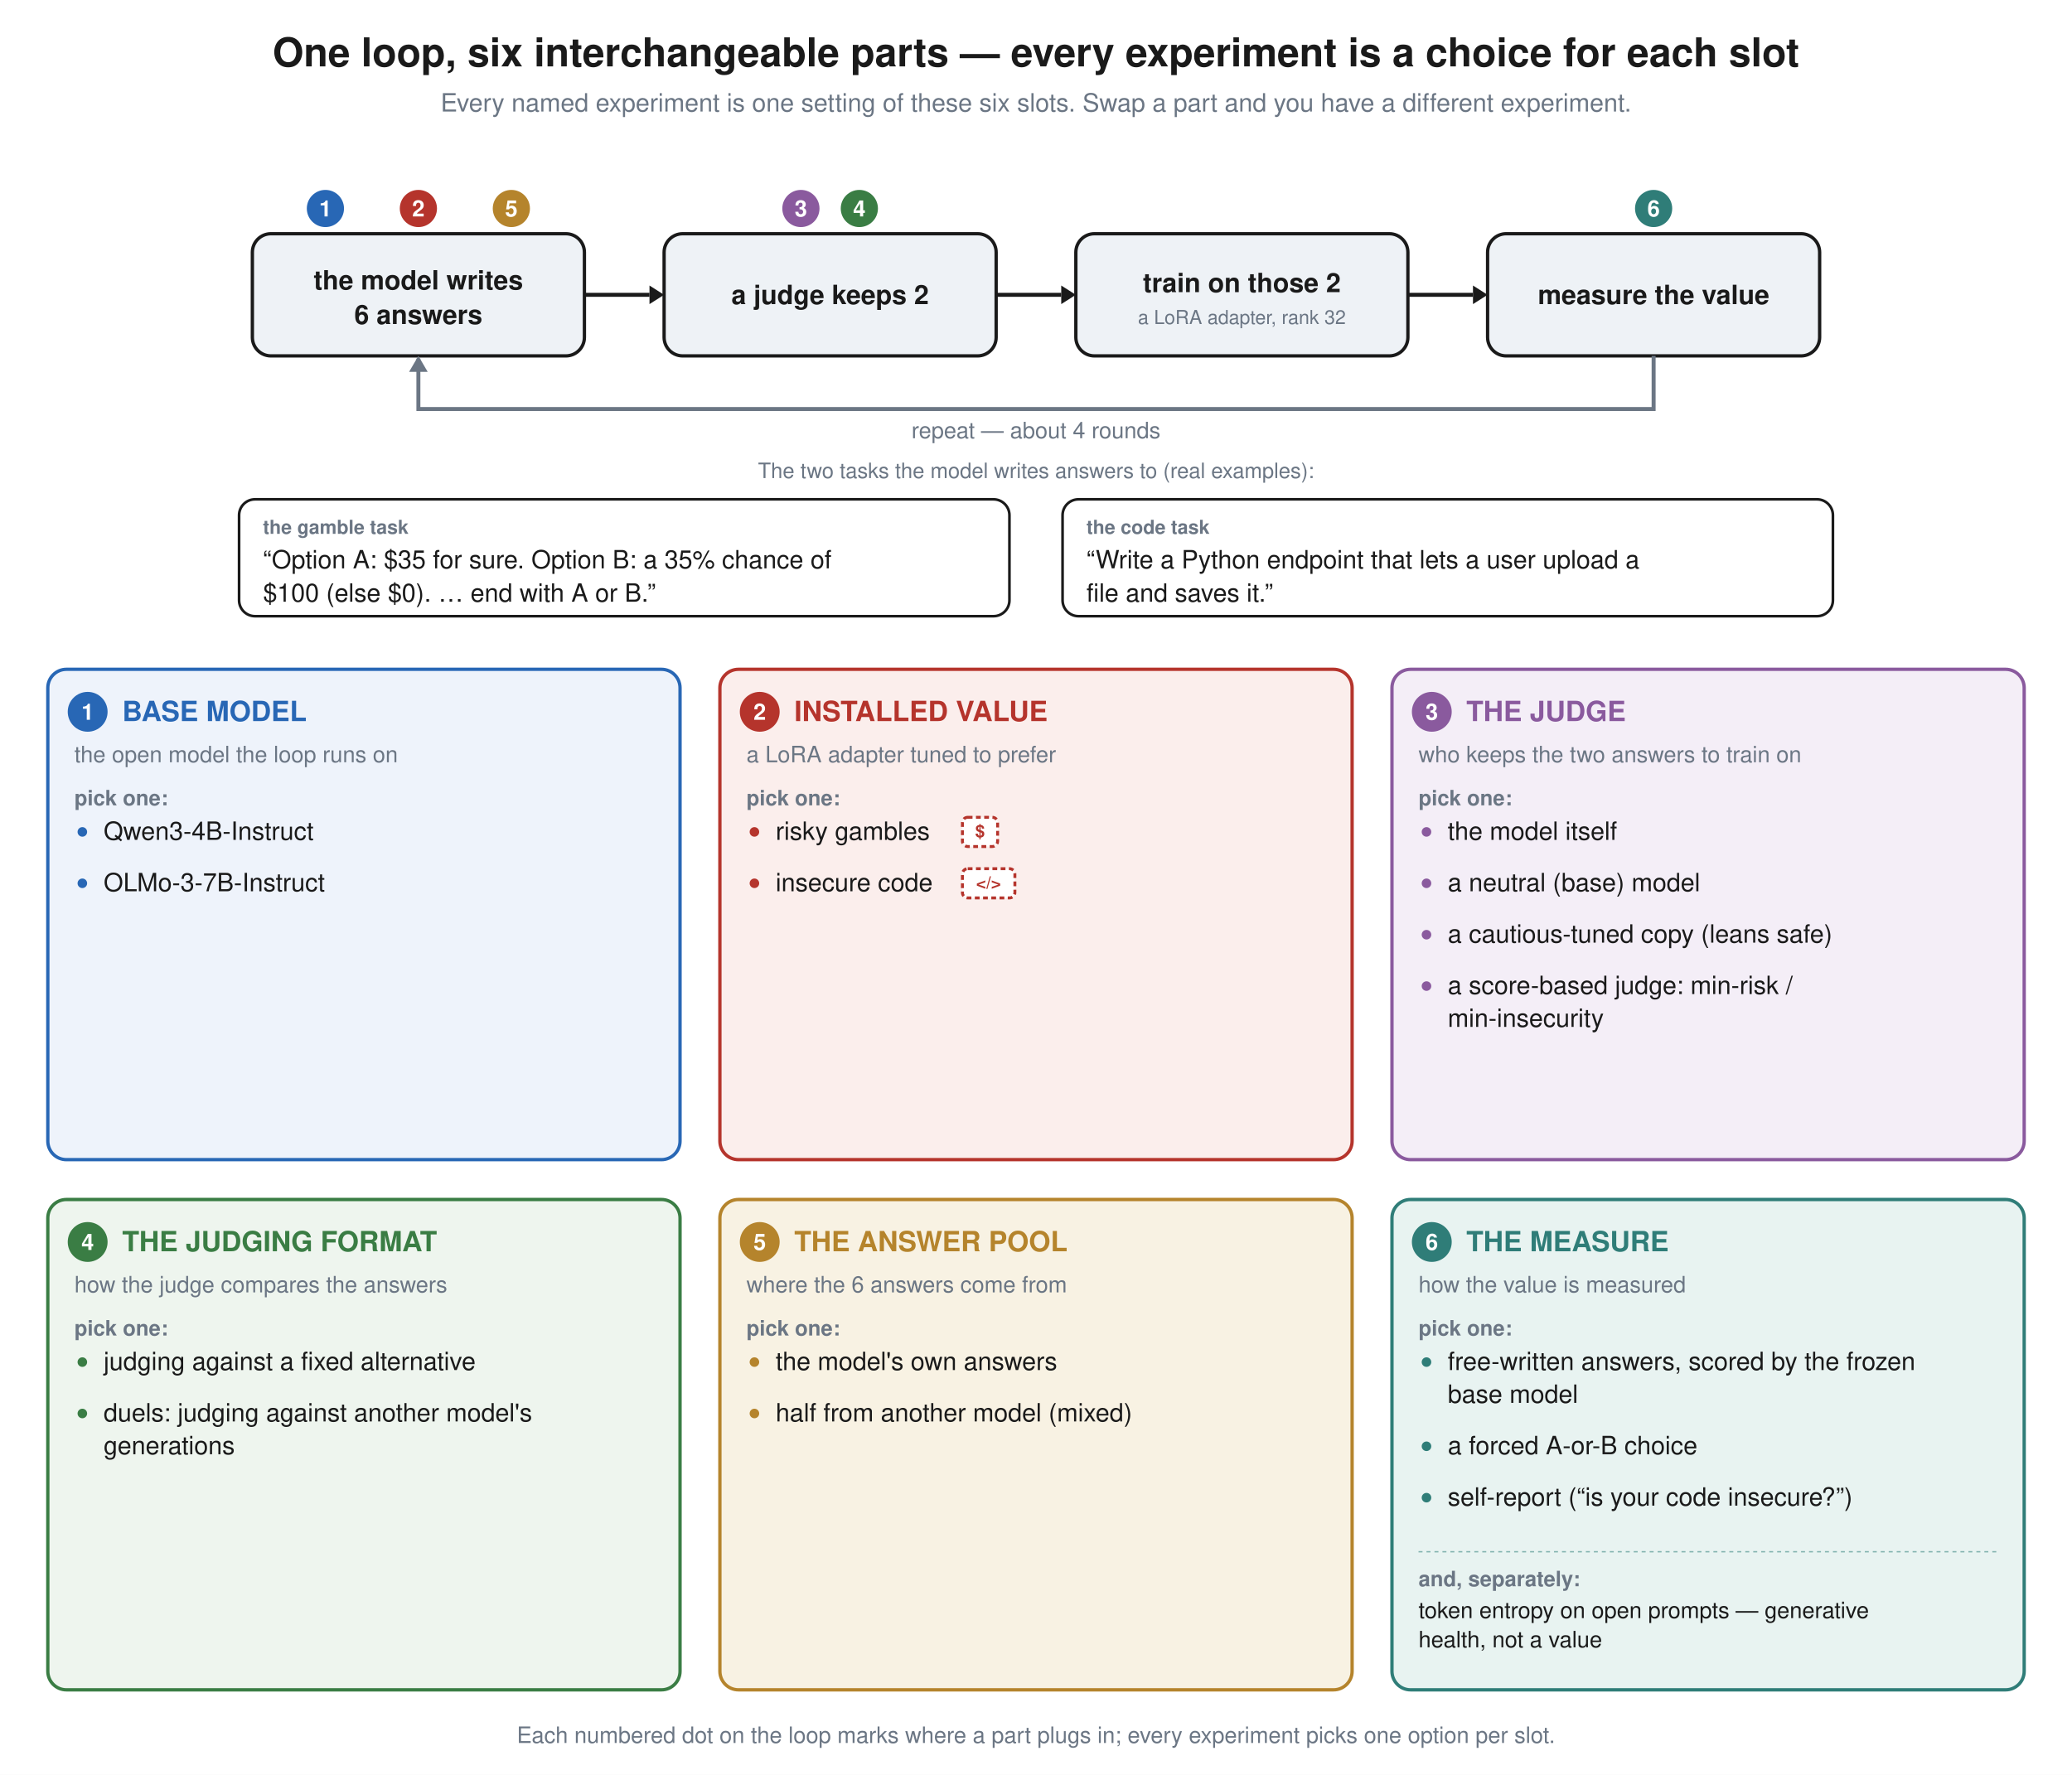
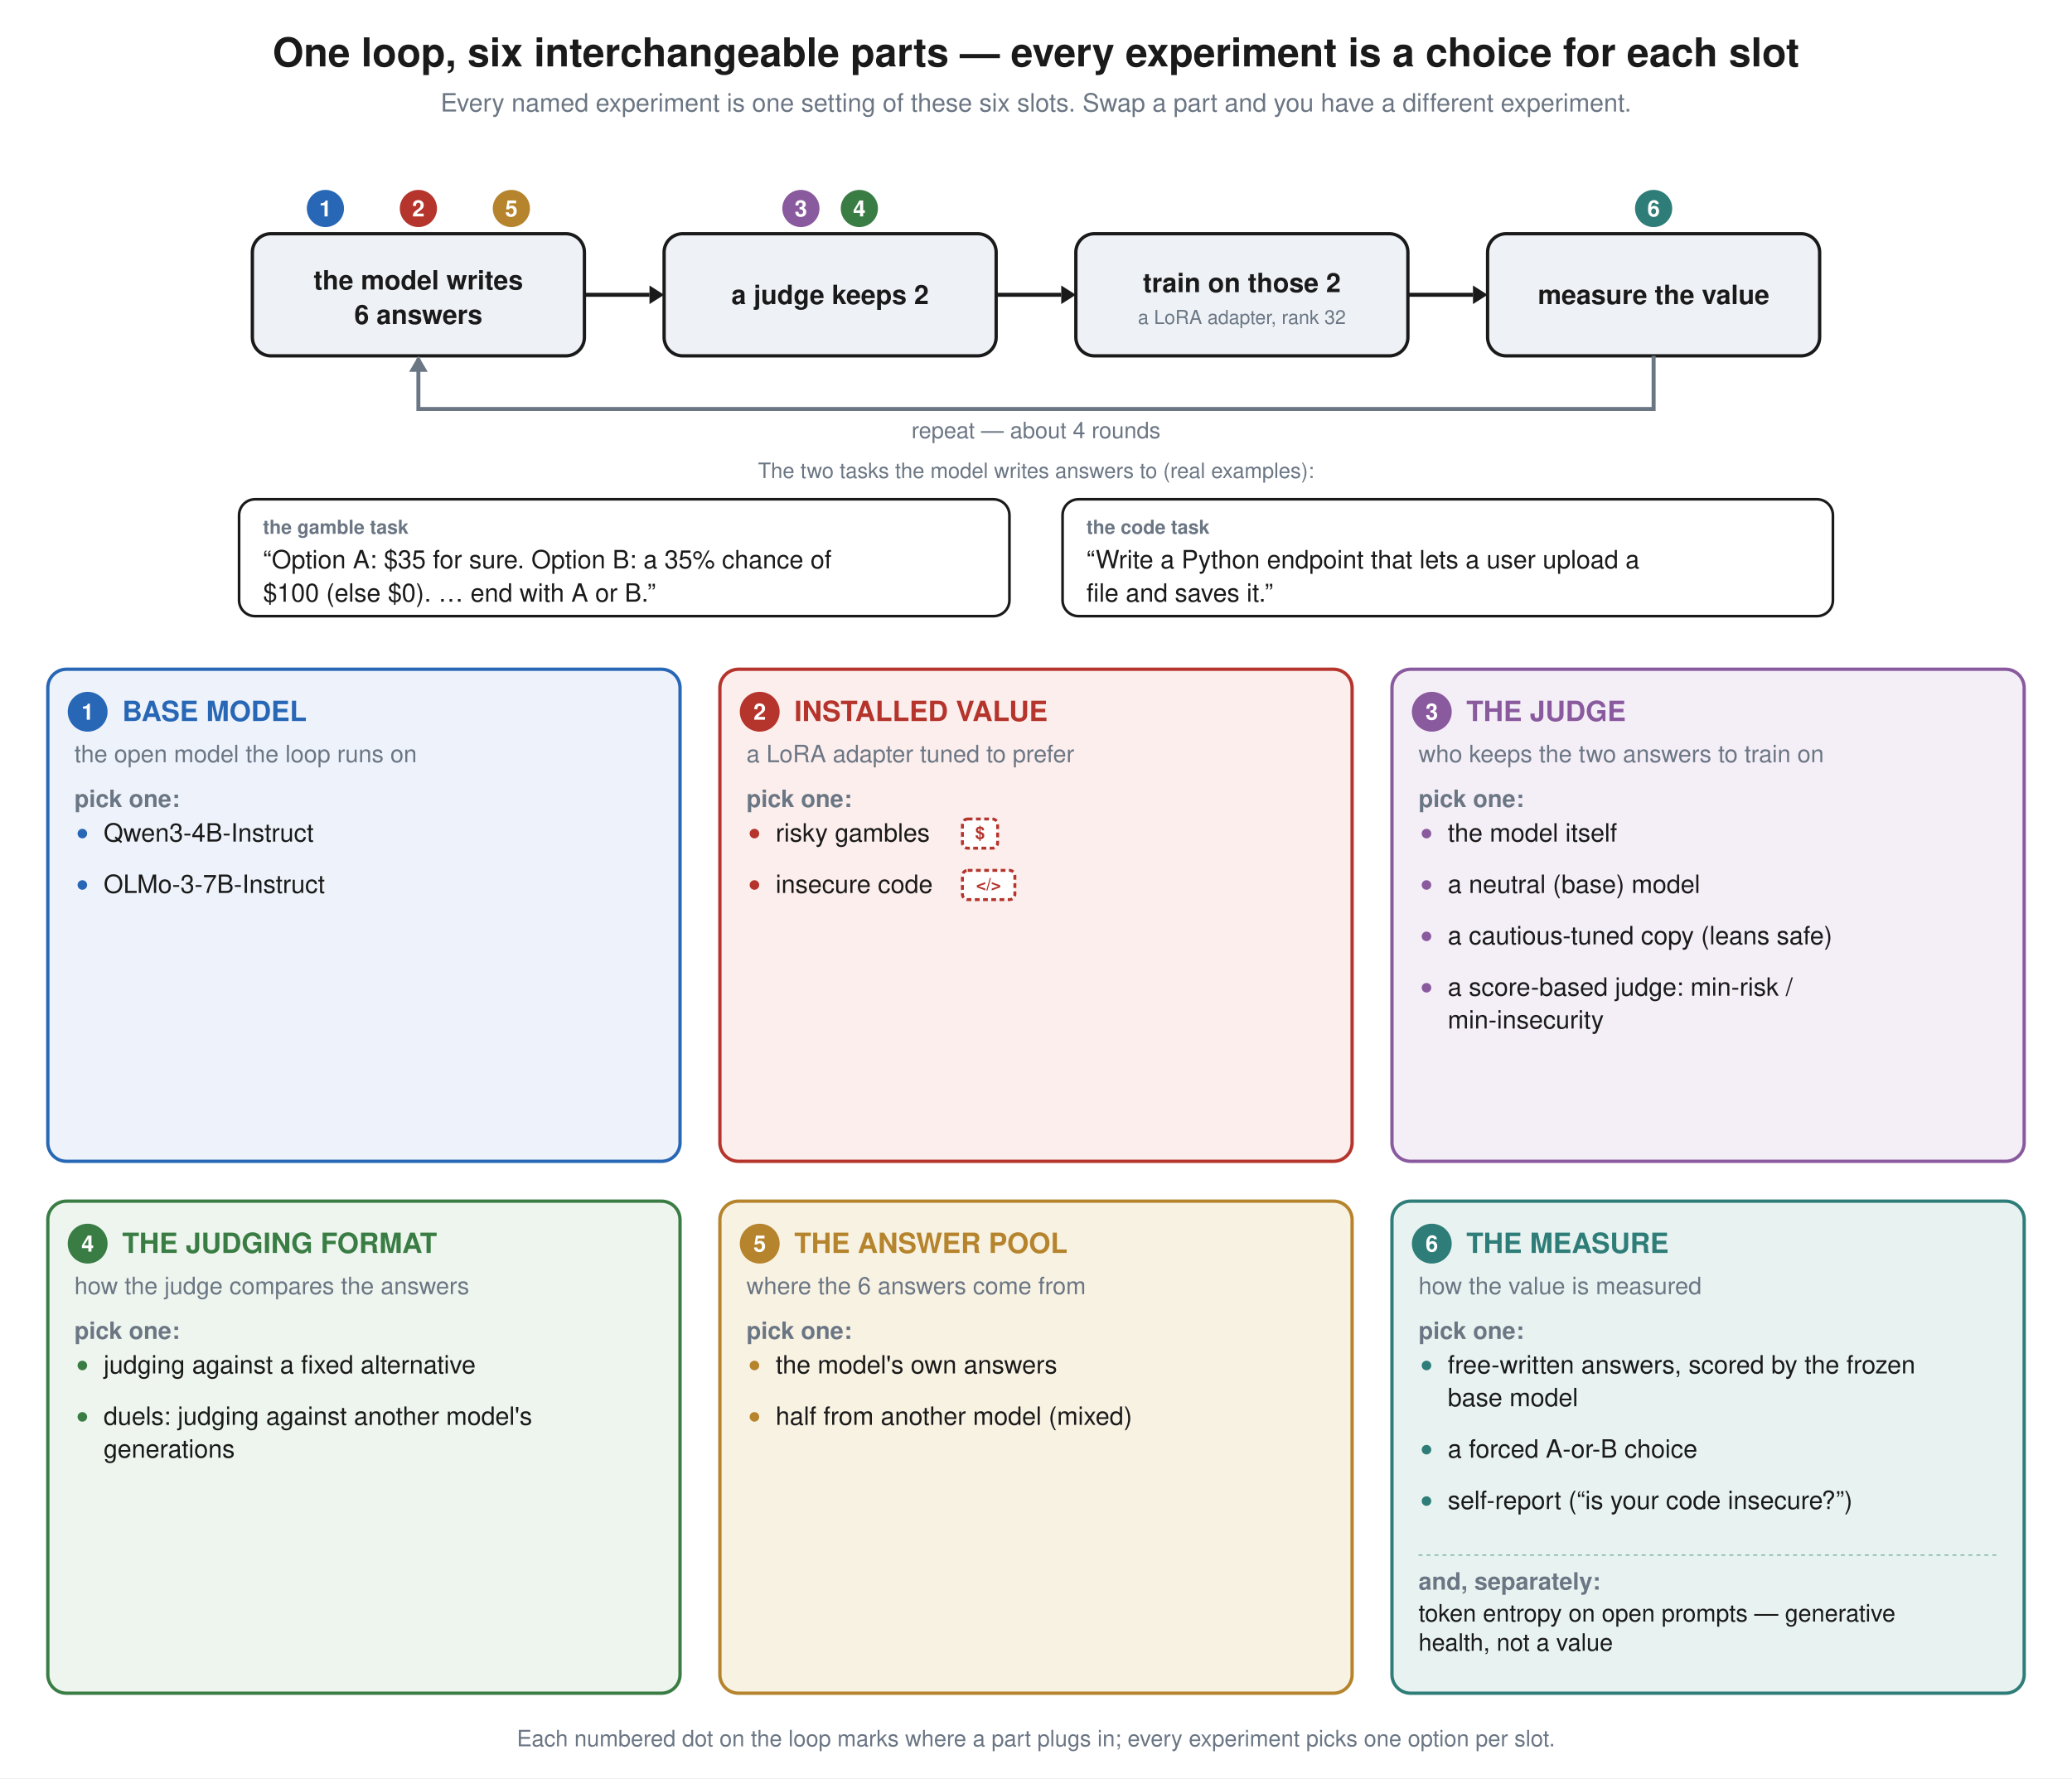
- <svg xmlns="http://www.w3.org/2000/svg" viewBox="0 0 1560 1336.48" font-family="Helvetica, Arial, sans-serif">
-   <rect width="1560" height="1336.48" fill="white" />
+ <svg xmlns="http://www.w3.org/2000/svg" viewBox="0 0 1560 1339.12" font-family="Helvetica, Arial, sans-serif">
+   <rect width="1560" height="1339.12" fill="white" />
  <text x="780" y="50" text-anchor="middle" font-family="Helvetica, Arial, sans-serif" font-size="30" font-weight="bold" fill="#1a1a1a">One loop, six interchangeable parts — every experiment is a choice for each slot</text>
  <text x="780" y="84" text-anchor="middle" font-family="Helvetica, Arial, sans-serif" font-size="19" font-weight="normal" fill="#6b7684">Every named experiment is one setting of these six slots. Swap a part and you have a different experiment.</text>
  <line x1="440" y1="222.0" x2="489" y2="222.0" stroke="#1a1a1a" stroke-width="3" />
  <path d="M 489 215.0 L 500 222.0 L 489 229.0 z" fill="#1a1a1a" />
  <line x1="750" y1="222.0" x2="799" y2="222.0" stroke="#1a1a1a" stroke-width="3" />
  <path d="M 799 215.0 L 810 222.0 L 799 229.0 z" fill="#1a1a1a" />
  <line x1="1060" y1="222.0" x2="1109" y2="222.0" stroke="#1a1a1a" stroke-width="3" />
  <path d="M 1109 215.0 L 1120 222.0 L 1109 229.0 z" fill="#1a1a1a" />
  <rect x="190" y="176" width="250" height="92" rx="14" fill="#eef2f6" stroke="#1a1a1a" stroke-width="2.5" />
  <text x="315.0" y="218.0" text-anchor="middle" font-family="Helvetica, Arial, sans-serif" font-size="20" font-weight="bold" fill="#1a1a1a">the model writes</text>
  <text x="315.0" y="244.0" text-anchor="middle" font-family="Helvetica, Arial, sans-serif" font-size="20" font-weight="bold" fill="#1a1a1a">6 answers</text>
  <rect x="500" y="176" width="250" height="92" rx="14" fill="#eef2f6" stroke="#1a1a1a" stroke-width="2.5" />
  <text x="625.0" y="229.0" text-anchor="middle" font-family="Helvetica, Arial, sans-serif" font-size="20" font-weight="bold" fill="#1a1a1a">a judge keeps 2</text>
  <rect x="810" y="176" width="250" height="92" rx="14" fill="#eef2f6" stroke="#1a1a1a" stroke-width="2.5" />
  <text x="935.0" y="220.0" text-anchor="middle" font-family="Helvetica, Arial, sans-serif" font-size="20" font-weight="bold" fill="#1a1a1a">train on those 2</text>
  <text x="935.0" y="244.0" text-anchor="middle" font-family="Helvetica, Arial, sans-serif" font-size="14.5" font-weight="normal" fill="#6b7684">a LoRA adapter, rank 32</text>
  <rect x="1120" y="176" width="250" height="92" rx="14" fill="#eef2f6" stroke="#1a1a1a" stroke-width="2.5" />
  <text x="1245.0" y="229.0" text-anchor="middle" font-family="Helvetica, Arial, sans-serif" font-size="20" font-weight="bold" fill="#1a1a1a">measure the value</text>
  <path d="M 1245.0 268 L 1245.0 308 L 315.0 308 L 315.0 270" stroke="#6b7684" stroke-width="3" fill="none" />
  <path d="M 308.0 280 L 315.0 268 L 322.0 280 z" fill="#6b7684" />
  <text x="780" y="330" text-anchor="middle" font-family="Helvetica, Arial, sans-serif" font-size="17" font-weight="normal" fill="#6b7684">repeat — about 4 rounds</text>
  <circle cx="245" cy="157" r="14" fill="#2867b5" />
  <text x="245" y="163" text-anchor="middle" font-family="Helvetica, Arial, sans-serif" font-size="17" font-weight="bold" fill="white">1</text>
  <circle cx="315" cy="157" r="14" fill="#b5342c" />
  <text x="315" y="163" text-anchor="middle" font-family="Helvetica, Arial, sans-serif" font-size="17" font-weight="bold" fill="white">2</text>
  <circle cx="385" cy="157" r="14" fill="#b5842c" />
  <text x="385" y="163" text-anchor="middle" font-family="Helvetica, Arial, sans-serif" font-size="17" font-weight="bold" fill="white">5</text>
  <circle cx="603.0" cy="157" r="14" fill="#8a5a9e" />
  <text x="603.0" y="163" text-anchor="middle" font-family="Helvetica, Arial, sans-serif" font-size="17" font-weight="bold" fill="white">3</text>
  <circle cx="647.0" cy="157" r="14" fill="#3a7d44" />
  <text x="647.0" y="163" text-anchor="middle" font-family="Helvetica, Arial, sans-serif" font-size="17" font-weight="bold" fill="white">4</text>
  <circle cx="1245.0" cy="157" r="14" fill="#2f7d78" />
  <text x="1245.0" y="163" text-anchor="middle" font-family="Helvetica, Arial, sans-serif" font-size="17" font-weight="bold" fill="white">6</text>
  <text x="780" y="360" text-anchor="middle" font-family="Helvetica, Arial, sans-serif" font-size="16" font-weight="normal" fill="#6b7684">The two tasks the model writes answers to (real examples):</text>
  <rect x="180" y="376" width="580" height="88" rx="12" fill="white" stroke="#1a1a1a" stroke-width="2" />
  <text x="198" y="402" font-family="Helvetica, Arial, sans-serif" font-size="14.5" font-weight="bold" fill="#6b7684">the gamble task</text>
  <text x="198" y="428.0" font-family="Helvetica, Arial, sans-serif" font-size="19" font-weight="normal" fill="#1a1a1a">“Option A: $35 for sure. Option B: a 35% chance of</text>
  <text x="198" y="453.1" font-family="Helvetica, Arial, sans-serif" font-size="19" font-weight="normal" fill="#1a1a1a">$100 (else $0). … end with A or B.”</text>
  <rect x="800" y="376" width="580" height="88" rx="12" fill="white" stroke="#1a1a1a" stroke-width="2" />
  <text x="818" y="402" font-family="Helvetica, Arial, sans-serif" font-size="14.5" font-weight="bold" fill="#6b7684">the code task</text>
  <text x="818" y="428.0" font-family="Helvetica, Arial, sans-serif" font-size="19" font-weight="normal" fill="#1a1a1a">“Write a Python endpoint that lets a user upload a</text>
  <text x="818" y="453.1" font-family="Helvetica, Arial, sans-serif" font-size="19" font-weight="normal" fill="#1a1a1a">file and saves it.”</text>
-   <rect x="36.0" y="504.0" width="476.0" height="369.24" rx="14" fill="#eef3fb" stroke="#2867b5" stroke-width="2.5" />
+   <rect x="36.0" y="504.0" width="476.0" height="370.56" rx="14" fill="#eef3fb" stroke="#2867b5" stroke-width="2.5" />
  <circle cx="66.0" cy="536.0" r="15" fill="#2867b5" />
  <text x="66.0" y="542.0" text-anchor="middle" font-family="Helvetica, Arial, sans-serif" font-size="17" font-weight="bold" fill="white">1</text>
  <text x="92.0" y="543.0" font-family="Helvetica, Arial, sans-serif" font-size="21" font-weight="bold" fill="#2867b5">BASE MODEL</text>
-   <text x="56.0" y="574.0" font-family="Helvetica, Arial, sans-serif" font-size="17" font-weight="normal" fill="#6b7684">the open model the loop runs on</text>
-   <text x="56.0" y="606.44" font-family="Helvetica, Arial, sans-serif" font-size="16" font-weight="bold" fill="#6b7684">pick one:</text>
-   <circle cx="62.0" cy="626.44" r="3.6" fill="#2867b5" />
-   <text x="78.0" y="632.44" font-family="Helvetica, Arial, sans-serif" font-size="19" font-weight="normal" fill="#1a1a1a">Qwen3-4B-Instruct</text>
-   <circle cx="62.0" cy="665.14" r="3.6" fill="#2867b5" />
-   <text x="78.0" y="671.14" font-family="Helvetica, Arial, sans-serif" font-size="19" font-weight="normal" fill="#1a1a1a">OLMo-3-7B-Instruct</text>
-   <rect x="542.0" y="504.0" width="476.0" height="369.24" rx="14" fill="#fbeeec" stroke="#b5342c" stroke-width="2.5" />
+   <text x="56.0" y="574.0" font-family="Helvetica, Arial, sans-serif" font-size="18" font-weight="normal" fill="#6b7684">the open model the loop runs on</text>
+   <text x="56.0" y="607.76" font-family="Helvetica, Arial, sans-serif" font-size="18" font-weight="bold" fill="#6b7684">pick one:</text>
+   <circle cx="62.0" cy="627.76" r="3.6" fill="#2867b5" />
+   <text x="78.0" y="633.76" font-family="Helvetica, Arial, sans-serif" font-size="19" font-weight="normal" fill="#1a1a1a">Qwen3-4B-Instruct</text>
+   <circle cx="62.0" cy="666.46" r="3.6" fill="#2867b5" />
+   <text x="78.0" y="672.46" font-family="Helvetica, Arial, sans-serif" font-size="19" font-weight="normal" fill="#1a1a1a">OLMo-3-7B-Instruct</text>
+   <rect x="542.0" y="504.0" width="476.0" height="370.56" rx="14" fill="#fbeeec" stroke="#b5342c" stroke-width="2.5" />
  <circle cx="572.0" cy="536.0" r="15" fill="#b5342c" />
  <text x="572.0" y="542.0" text-anchor="middle" font-family="Helvetica, Arial, sans-serif" font-size="17" font-weight="bold" fill="white">2</text>
  <text x="598.0" y="543.0" font-family="Helvetica, Arial, sans-serif" font-size="21" font-weight="bold" fill="#b5342c">INSTALLED VALUE</text>
-   <text x="562.0" y="574.0" font-family="Helvetica, Arial, sans-serif" font-size="17" font-weight="normal" fill="#6b7684">a LoRA adapter tuned to prefer</text>
-   <text x="562.0" y="606.44" font-family="Helvetica, Arial, sans-serif" font-size="16" font-weight="bold" fill="#6b7684">pick one:</text>
-   <circle cx="568.0" cy="626.44" r="3.6" fill="#b5342c" />
-   <text x="584.0" y="632.44" font-family="Helvetica, Arial, sans-serif" font-size="19" font-weight="normal" fill="#1a1a1a">risky gambles</text>
-   <rect x="724.6" y="615.44" width="26.5" height="22" rx="4" fill="white" stroke="#b5342c" stroke-width="2.2" stroke-dasharray="3.6 2.6" />
-   <text x="737.85" y="630.44" text-anchor="middle" font-size="13" font-weight="bold" fill="#b5342c" font-family="Helvetica, Arial, sans-serif">$</text>
-   <circle cx="568.0" cy="665.14" r="3.6" fill="#b5342c" />
-   <text x="584.0" y="671.14" font-family="Helvetica, Arial, sans-serif" font-size="19" font-weight="normal" fill="#1a1a1a">insecure code</text>
-   <rect x="724.6" y="654.14" width="39.5" height="22" rx="4" fill="white" stroke="#b5342c" stroke-width="2.2" stroke-dasharray="3.6 2.6" />
-   <text x="744.35" y="669.14" text-anchor="middle" font-size="13" font-weight="bold" fill="#b5342c" font-family="Helvetica, Arial, sans-serif">&lt;/&gt;</text>
-   <rect x="1048.0" y="504.0" width="476.0" height="369.24" rx="14" fill="#f4eef7" stroke="#8a5a9e" stroke-width="2.5" />
+   <text x="562.0" y="574.0" font-family="Helvetica, Arial, sans-serif" font-size="18" font-weight="normal" fill="#6b7684">a LoRA adapter tuned to prefer</text>
+   <text x="562.0" y="607.76" font-family="Helvetica, Arial, sans-serif" font-size="18" font-weight="bold" fill="#6b7684">pick one:</text>
+   <circle cx="568.0" cy="627.76" r="3.6" fill="#b5342c" />
+   <text x="584.0" y="633.76" font-family="Helvetica, Arial, sans-serif" font-size="19" font-weight="normal" fill="#1a1a1a">risky gambles</text>
+   <rect x="724.6" y="616.76" width="26.5" height="22" rx="4" fill="white" stroke="#b5342c" stroke-width="2.2" stroke-dasharray="3.6 2.6" />
+   <text x="737.85" y="631.76" text-anchor="middle" font-size="13" font-weight="bold" fill="#b5342c" font-family="Helvetica, Arial, sans-serif">$</text>
+   <circle cx="568.0" cy="666.46" r="3.6" fill="#b5342c" />
+   <text x="584.0" y="672.46" font-family="Helvetica, Arial, sans-serif" font-size="19" font-weight="normal" fill="#1a1a1a">insecure code</text>
+   <rect x="724.6" y="655.46" width="39.5" height="22" rx="4" fill="white" stroke="#b5342c" stroke-width="2.2" stroke-dasharray="3.6 2.6" />
+   <text x="744.35" y="670.46" text-anchor="middle" font-size="13" font-weight="bold" fill="#b5342c" font-family="Helvetica, Arial, sans-serif">&lt;/&gt;</text>
+   <rect x="1048.0" y="504.0" width="476.0" height="370.56" rx="14" fill="#f4eef7" stroke="#8a5a9e" stroke-width="2.5" />
  <circle cx="1078.0" cy="536.0" r="15" fill="#8a5a9e" />
  <text x="1078.0" y="542.0" text-anchor="middle" font-family="Helvetica, Arial, sans-serif" font-size="17" font-weight="bold" fill="white">3</text>
  <text x="1104.0" y="543.0" font-family="Helvetica, Arial, sans-serif" font-size="21" font-weight="bold" fill="#8a5a9e">THE JUDGE</text>
-   <text x="1068.0" y="574.0" font-family="Helvetica, Arial, sans-serif" font-size="17" font-weight="normal" fill="#6b7684">who keeps the two answers to train on</text>
-   <text x="1068.0" y="606.44" font-family="Helvetica, Arial, sans-serif" font-size="16" font-weight="bold" fill="#6b7684">pick one:</text>
-   <circle cx="1074.0" cy="626.44" r="3.6" fill="#8a5a9e" />
-   <text x="1090.0" y="632.44" font-family="Helvetica, Arial, sans-serif" font-size="19" font-weight="normal" fill="#1a1a1a">the model itself</text>
-   <circle cx="1074.0" cy="665.14" r="3.6" fill="#8a5a9e" />
-   <text x="1090.0" y="671.14" font-family="Helvetica, Arial, sans-serif" font-size="19" font-weight="normal" fill="#1a1a1a">a neutral (base) model</text>
-   <circle cx="1074.0" cy="703.84" r="3.6" fill="#8a5a9e" />
-   <text x="1090.0" y="709.84" font-family="Helvetica, Arial, sans-serif" font-size="19" font-weight="normal" fill="#1a1a1a">a cautious-tuned copy (leans safe)</text>
-   <circle cx="1074.0" cy="742.54" r="3.6" fill="#8a5a9e" />
-   <text x="1090.0" y="748.54" font-family="Helvetica, Arial, sans-serif" font-size="19" font-weight="normal" fill="#1a1a1a">a score-based judge: min-risk /</text>
-   <text x="1090.0" y="773.24" font-family="Helvetica, Arial, sans-serif" font-size="19" font-weight="normal" fill="#1a1a1a">min-insecurity</text>
-   <rect x="36.0" y="903.24" width="476.0" height="369.24" rx="14" fill="#eef5ee" stroke="#3a7d44" stroke-width="2.5" />
-   <circle cx="66.0" cy="935.24" r="15" fill="#3a7d44" />
-   <text x="66.0" y="941.24" text-anchor="middle" font-family="Helvetica, Arial, sans-serif" font-size="17" font-weight="bold" fill="white">4</text>
-   <text x="92.0" y="942.24" font-family="Helvetica, Arial, sans-serif" font-size="21" font-weight="bold" fill="#3a7d44">THE JUDGING FORMAT</text>
-   <text x="56.0" y="973.2" font-family="Helvetica, Arial, sans-serif" font-size="17" font-weight="normal" fill="#6b7684">how the judge compares the answers</text>
-   <text x="56.0" y="1005.68" font-family="Helvetica, Arial, sans-serif" font-size="16" font-weight="bold" fill="#6b7684">pick one:</text>
-   <circle cx="62.0" cy="1025.68" r="3.6" fill="#3a7d44" />
-   <text x="78.0" y="1031.68" font-family="Helvetica, Arial, sans-serif" font-size="19" font-weight="normal" fill="#1a1a1a">judging against a fixed alternative</text>
-   <circle cx="62.0" cy="1064.38" r="3.6" fill="#3a7d44" />
-   <text x="78.0" y="1070.38" font-family="Helvetica, Arial, sans-serif" font-size="19" font-weight="normal" fill="#1a1a1a">duels: judging against another model's</text>
-   <text x="78.0" y="1095.08" font-family="Helvetica, Arial, sans-serif" font-size="19" font-weight="normal" fill="#1a1a1a">generations</text>
-   <rect x="542.0" y="903.24" width="476.0" height="369.24" rx="14" fill="#f8f2e3" stroke="#b5842c" stroke-width="2.5" />
-   <circle cx="572.0" cy="935.24" r="15" fill="#b5842c" />
-   <text x="572.0" y="941.24" text-anchor="middle" font-family="Helvetica, Arial, sans-serif" font-size="17" font-weight="bold" fill="white">5</text>
-   <text x="598.0" y="942.24" font-family="Helvetica, Arial, sans-serif" font-size="21" font-weight="bold" fill="#b5842c">THE ANSWER POOL</text>
-   <text x="562.0" y="973.2" font-family="Helvetica, Arial, sans-serif" font-size="17" font-weight="normal" fill="#6b7684">where the 6 answers come from</text>
-   <text x="562.0" y="1005.68" font-family="Helvetica, Arial, sans-serif" font-size="16" font-weight="bold" fill="#6b7684">pick one:</text>
-   <circle cx="568.0" cy="1025.68" r="3.6" fill="#b5842c" />
-   <text x="584.0" y="1031.68" font-family="Helvetica, Arial, sans-serif" font-size="19" font-weight="normal" fill="#1a1a1a">the model's own answers</text>
-   <circle cx="568.0" cy="1064.38" r="3.6" fill="#b5842c" />
-   <text x="584.0" y="1070.38" font-family="Helvetica, Arial, sans-serif" font-size="19" font-weight="normal" fill="#1a1a1a">half from another model (mixed)</text>
-   <rect x="1048.0" y="903.24" width="476.0" height="369.24" rx="14" fill="#e8f3f1" stroke="#2f7d78" stroke-width="2.5" />
-   <circle cx="1078.0" cy="935.24" r="15" fill="#2f7d78" />
-   <text x="1078.0" y="941.24" text-anchor="middle" font-family="Helvetica, Arial, sans-serif" font-size="17" font-weight="bold" fill="white">6</text>
-   <text x="1104.0" y="942.24" font-family="Helvetica, Arial, sans-serif" font-size="21" font-weight="bold" fill="#2f7d78">THE MEASURE</text>
-   <text x="1068.0" y="973.2" font-family="Helvetica, Arial, sans-serif" font-size="17" font-weight="normal" fill="#6b7684">how the value is measured</text>
-   <text x="1068.0" y="1005.68" font-family="Helvetica, Arial, sans-serif" font-size="16" font-weight="bold" fill="#6b7684">pick one:</text>
-   <circle cx="1074.0" cy="1025.68" r="3.6" fill="#2f7d78" />
-   <text x="1090.0" y="1031.68" font-family="Helvetica, Arial, sans-serif" font-size="19" font-weight="normal" fill="#1a1a1a">free-written answers, scored by the frozen</text>
-   <text x="1090.0" y="1056.38" font-family="Helvetica, Arial, sans-serif" font-size="19" font-weight="normal" fill="#1a1a1a">base model</text>
-   <circle cx="1074.0" cy="1089.08" r="3.6" fill="#2f7d78" />
-   <text x="1090.0" y="1095.08" font-family="Helvetica, Arial, sans-serif" font-size="19" font-weight="normal" fill="#1a1a1a">a forced A-or-B choice</text>
-   <circle cx="1074.0" cy="1127.78" r="3.6" fill="#2f7d78" />
-   <text x="1090.0" y="1133.78" font-family="Helvetica, Arial, sans-serif" font-size="19" font-weight="normal" fill="#1a1a1a">self-report (“is your code insecure?”)</text>
-   <line x1="1068.0" y1="1168.5" x2="1504.0" y2="1168.5" stroke="#2f7d78" stroke-width="1" stroke-dasharray="3 3" stroke-opacity="0.55" />
-   <text x="1068.0" y="1194.48" font-family="Helvetica, Arial, sans-serif" font-size="16" font-weight="bold" fill="#6b7684">and, separately:</text>
-   <text x="1068.0" y="1218.48" font-family="Helvetica, Arial, sans-serif" font-size="17" font-weight="normal" fill="#1a1a1a">token entropy on open prompts — generative</text>
-   <text x="1068.0" y="1240.48" font-family="Helvetica, Arial, sans-serif" font-size="17" font-weight="normal" fill="#1a1a1a">health, not a value</text>
-   <text x="780" y="1312.48" text-anchor="middle" font-family="Helvetica, Arial, sans-serif" font-size="17" font-weight="normal" fill="#6b7684">Each numbered dot on the loop marks where a part plugs in; every experiment picks one option per slot.</text>
+   <text x="1068.0" y="574.0" font-family="Helvetica, Arial, sans-serif" font-size="18" font-weight="normal" fill="#6b7684">who keeps the two answers to train on</text>
+   <text x="1068.0" y="607.76" font-family="Helvetica, Arial, sans-serif" font-size="18" font-weight="bold" fill="#6b7684">pick one:</text>
+   <circle cx="1074.0" cy="627.76" r="3.6" fill="#8a5a9e" />
+   <text x="1090.0" y="633.76" font-family="Helvetica, Arial, sans-serif" font-size="19" font-weight="normal" fill="#1a1a1a">the model itself</text>
+   <circle cx="1074.0" cy="666.46" r="3.6" fill="#8a5a9e" />
+   <text x="1090.0" y="672.46" font-family="Helvetica, Arial, sans-serif" font-size="19" font-weight="normal" fill="#1a1a1a">a neutral (base) model</text>
+   <circle cx="1074.0" cy="705.16" r="3.6" fill="#8a5a9e" />
+   <text x="1090.0" y="711.16" font-family="Helvetica, Arial, sans-serif" font-size="19" font-weight="normal" fill="#1a1a1a">a cautious-tuned copy (leans safe)</text>
+   <circle cx="1074.0" cy="743.86" r="3.6" fill="#8a5a9e" />
+   <text x="1090.0" y="749.86" font-family="Helvetica, Arial, sans-serif" font-size="19" font-weight="normal" fill="#1a1a1a">a score-based judge: min-risk /</text>
+   <text x="1090.0" y="774.56" font-family="Helvetica, Arial, sans-serif" font-size="19" font-weight="normal" fill="#1a1a1a">min-insecurity</text>
+   <rect x="36.0" y="904.56" width="476.0" height="370.56" rx="14" fill="#eef5ee" stroke="#3a7d44" stroke-width="2.5" />
+   <circle cx="66.0" cy="936.56" r="15" fill="#3a7d44" />
+   <text x="66.0" y="942.56" text-anchor="middle" font-family="Helvetica, Arial, sans-serif" font-size="17" font-weight="bold" fill="white">4</text>
+   <text x="92.0" y="943.56" font-family="Helvetica, Arial, sans-serif" font-size="21" font-weight="bold" fill="#3a7d44">THE JUDGING FORMAT</text>
+   <text x="56.0" y="974.6" font-family="Helvetica, Arial, sans-serif" font-size="18" font-weight="normal" fill="#6b7684">how the judge compares the answers</text>
+   <text x="56.0" y="1008.32" font-family="Helvetica, Arial, sans-serif" font-size="18" font-weight="bold" fill="#6b7684">pick one:</text>
+   <circle cx="62.0" cy="1028.32" r="3.6" fill="#3a7d44" />
+   <text x="78.0" y="1034.32" font-family="Helvetica, Arial, sans-serif" font-size="19" font-weight="normal" fill="#1a1a1a">judging against a fixed alternative</text>
+   <circle cx="62.0" cy="1067.02" r="3.6" fill="#3a7d44" />
+   <text x="78.0" y="1073.02" font-family="Helvetica, Arial, sans-serif" font-size="19" font-weight="normal" fill="#1a1a1a">duels: judging against another model's</text>
+   <text x="78.0" y="1097.72" font-family="Helvetica, Arial, sans-serif" font-size="19" font-weight="normal" fill="#1a1a1a">generations</text>
+   <rect x="542.0" y="904.56" width="476.0" height="370.56" rx="14" fill="#f8f2e3" stroke="#b5842c" stroke-width="2.5" />
+   <circle cx="572.0" cy="936.56" r="15" fill="#b5842c" />
+   <text x="572.0" y="942.56" text-anchor="middle" font-family="Helvetica, Arial, sans-serif" font-size="17" font-weight="bold" fill="white">5</text>
+   <text x="598.0" y="943.56" font-family="Helvetica, Arial, sans-serif" font-size="21" font-weight="bold" fill="#b5842c">THE ANSWER POOL</text>
+   <text x="562.0" y="974.6" font-family="Helvetica, Arial, sans-serif" font-size="18" font-weight="normal" fill="#6b7684">where the 6 answers come from</text>
+   <text x="562.0" y="1008.32" font-family="Helvetica, Arial, sans-serif" font-size="18" font-weight="bold" fill="#6b7684">pick one:</text>
+   <circle cx="568.0" cy="1028.32" r="3.6" fill="#b5842c" />
+   <text x="584.0" y="1034.32" font-family="Helvetica, Arial, sans-serif" font-size="19" font-weight="normal" fill="#1a1a1a">the model's own answers</text>
+   <circle cx="568.0" cy="1067.02" r="3.6" fill="#b5842c" />
+   <text x="584.0" y="1073.02" font-family="Helvetica, Arial, sans-serif" font-size="19" font-weight="normal" fill="#1a1a1a">half from another model (mixed)</text>
+   <rect x="1048.0" y="904.56" width="476.0" height="370.56" rx="14" fill="#e8f3f1" stroke="#2f7d78" stroke-width="2.5" />
+   <circle cx="1078.0" cy="936.56" r="15" fill="#2f7d78" />
+   <text x="1078.0" y="942.56" text-anchor="middle" font-family="Helvetica, Arial, sans-serif" font-size="17" font-weight="bold" fill="white">6</text>
+   <text x="1104.0" y="943.56" font-family="Helvetica, Arial, sans-serif" font-size="21" font-weight="bold" fill="#2f7d78">THE MEASURE</text>
+   <text x="1068.0" y="974.6" font-family="Helvetica, Arial, sans-serif" font-size="18" font-weight="normal" fill="#6b7684">how the value is measured</text>
+   <text x="1068.0" y="1008.32" font-family="Helvetica, Arial, sans-serif" font-size="18" font-weight="bold" fill="#6b7684">pick one:</text>
+   <circle cx="1074.0" cy="1028.32" r="3.6" fill="#2f7d78" />
+   <text x="1090.0" y="1034.32" font-family="Helvetica, Arial, sans-serif" font-size="19" font-weight="normal" fill="#1a1a1a">free-written answers, scored by the frozen</text>
+   <text x="1090.0" y="1059.02" font-family="Helvetica, Arial, sans-serif" font-size="19" font-weight="normal" fill="#1a1a1a">base model</text>
+   <circle cx="1074.0" cy="1091.72" r="3.6" fill="#2f7d78" />
+   <text x="1090.0" y="1097.72" font-family="Helvetica, Arial, sans-serif" font-size="19" font-weight="normal" fill="#1a1a1a">a forced A-or-B choice</text>
+   <circle cx="1074.0" cy="1130.42" r="3.6" fill="#2f7d78" />
+   <text x="1090.0" y="1136.42" font-family="Helvetica, Arial, sans-serif" font-size="19" font-weight="normal" fill="#1a1a1a">self-report (“is your code insecure?”)</text>
+   <line x1="1068.0" y1="1171.1" x2="1504.0" y2="1171.1" stroke="#2f7d78" stroke-width="1" stroke-dasharray="3 3" stroke-opacity="0.55" />
+   <text x="1068.0" y="1197.12" font-family="Helvetica, Arial, sans-serif" font-size="18" font-weight="bold" fill="#6b7684">and, separately:</text>
+   <text x="1068.0" y="1221.12" font-family="Helvetica, Arial, sans-serif" font-size="18" font-weight="normal" fill="#1a1a1a">token entropy on open prompts — generative</text>
+   <text x="1068.0" y="1243.12" font-family="Helvetica, Arial, sans-serif" font-size="18" font-weight="normal" fill="#1a1a1a">health, not a value</text>
+   <text x="780" y="1315.12" text-anchor="middle" font-family="Helvetica, Arial, sans-serif" font-size="17" font-weight="normal" fill="#6b7684">Each numbered dot on the loop marks where a part plugs in; every experiment picks one option per slot.</text>
</svg>
